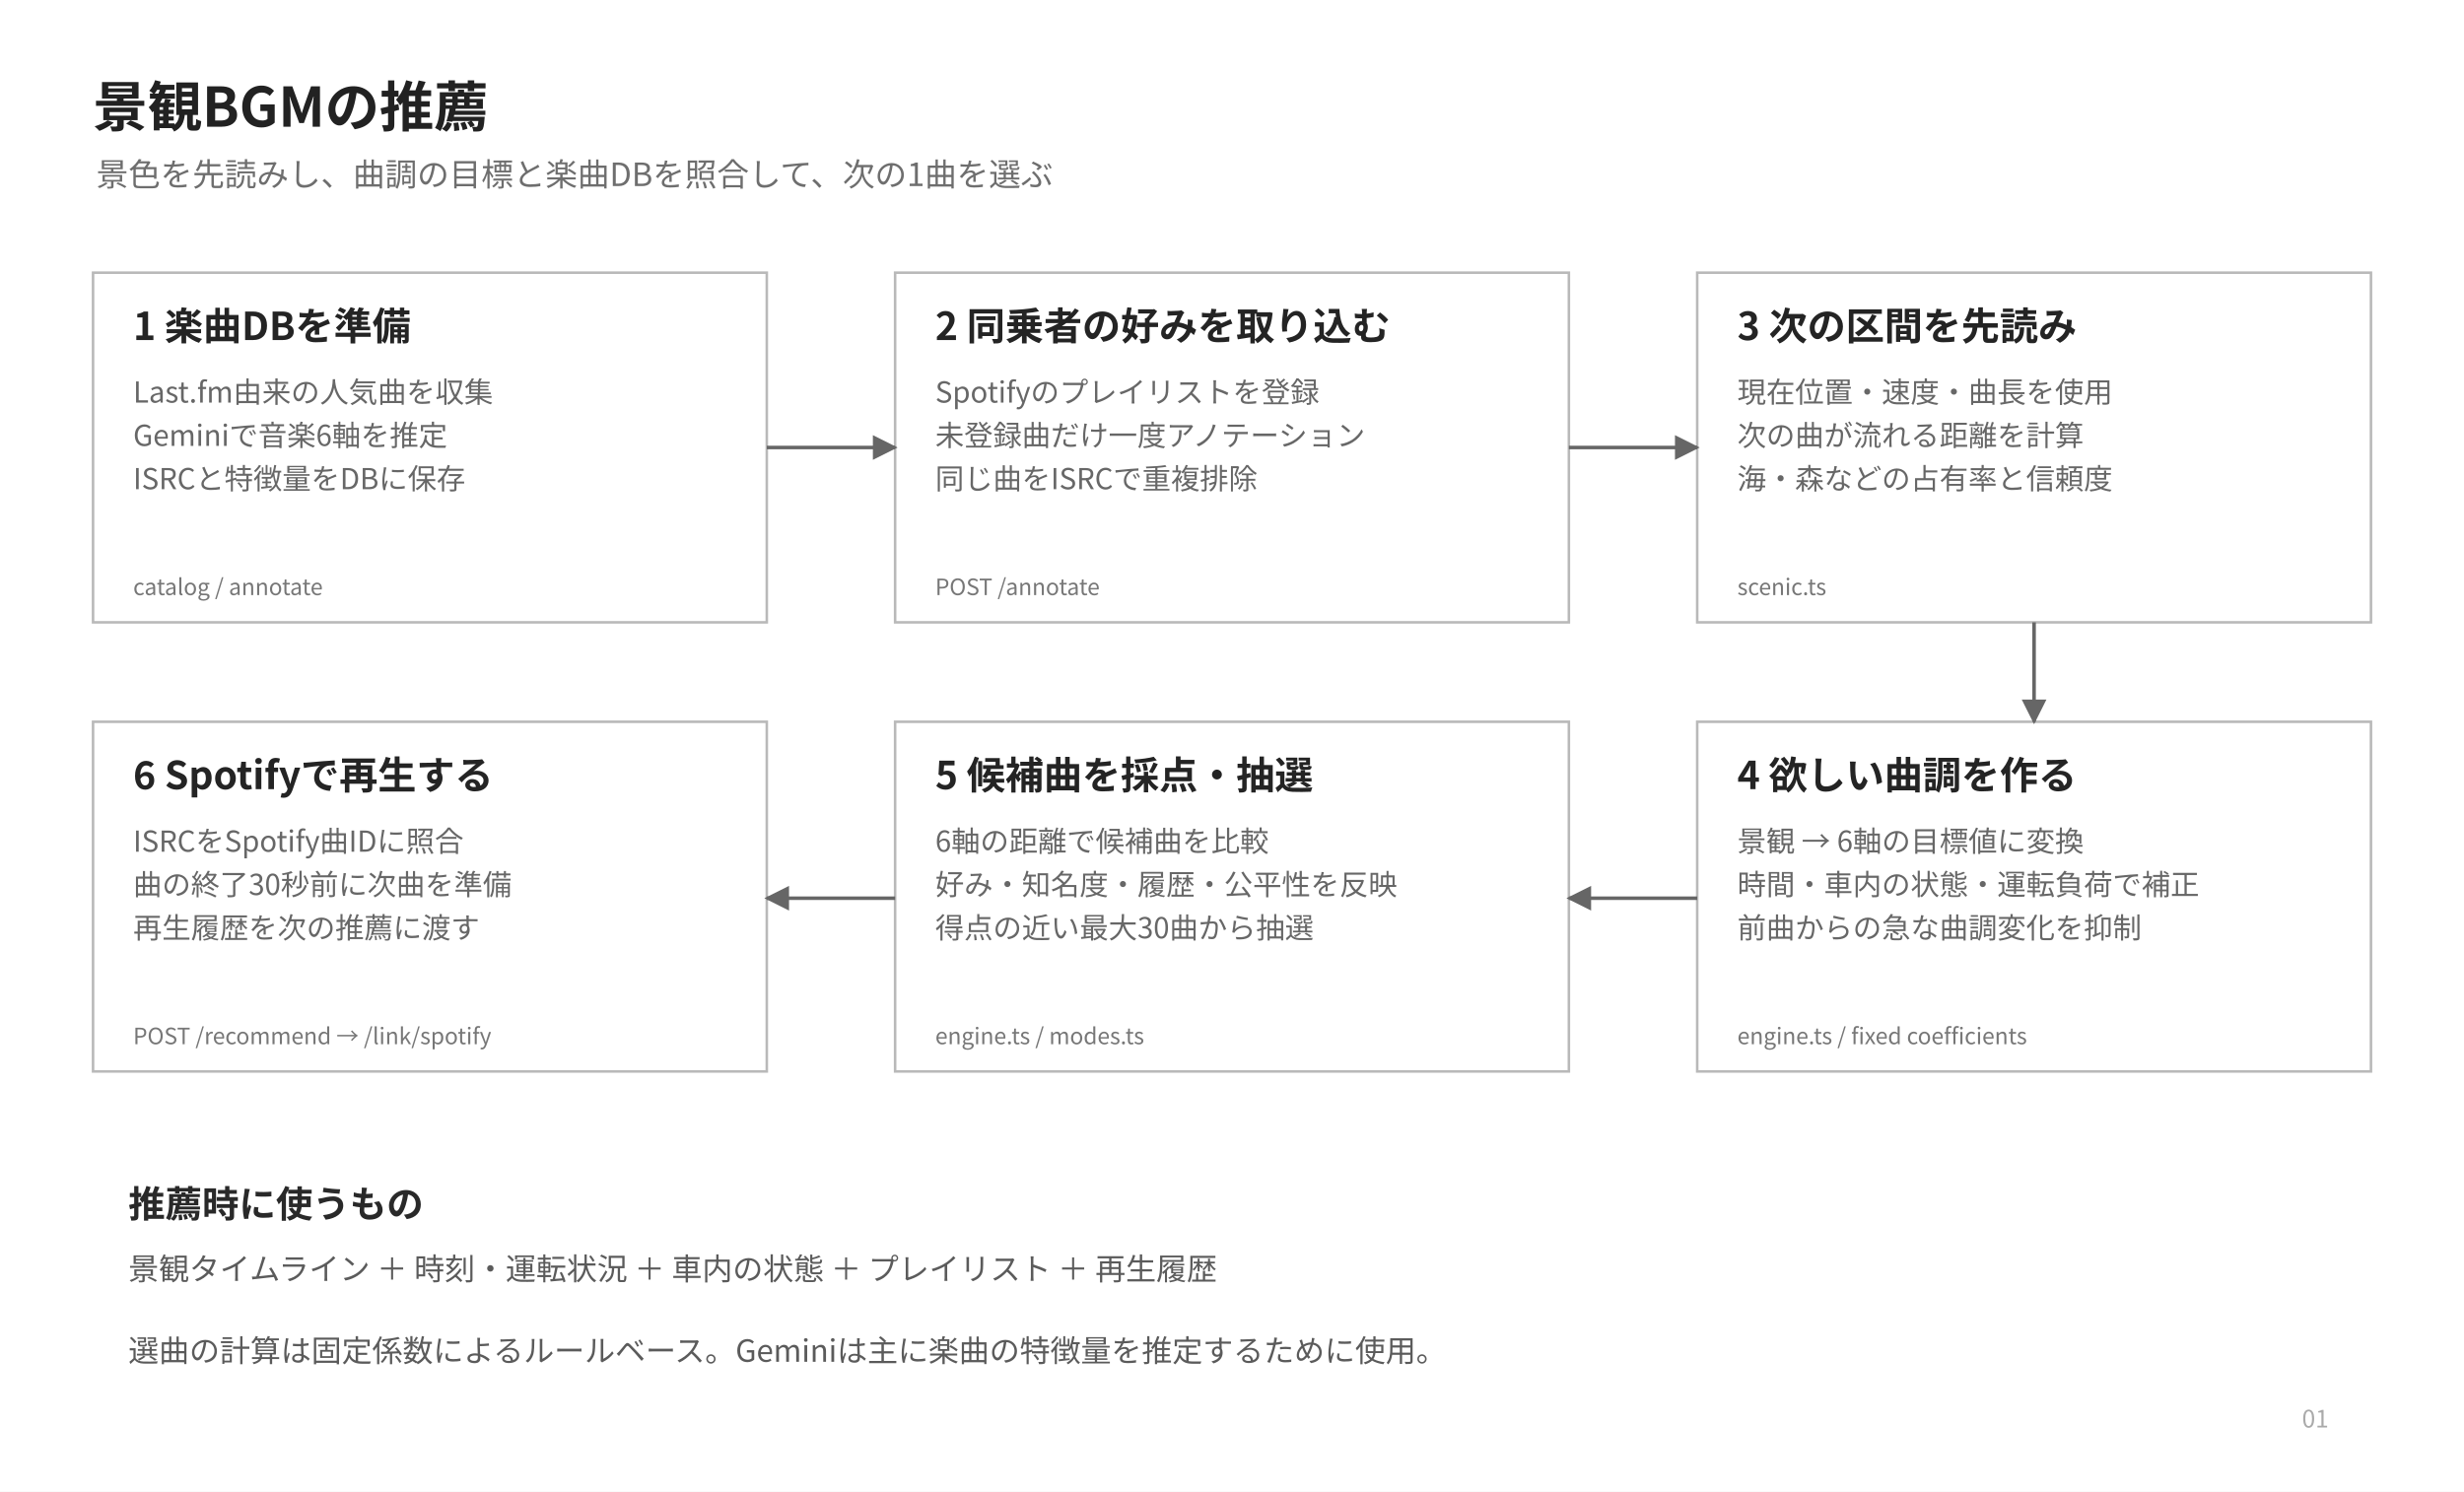
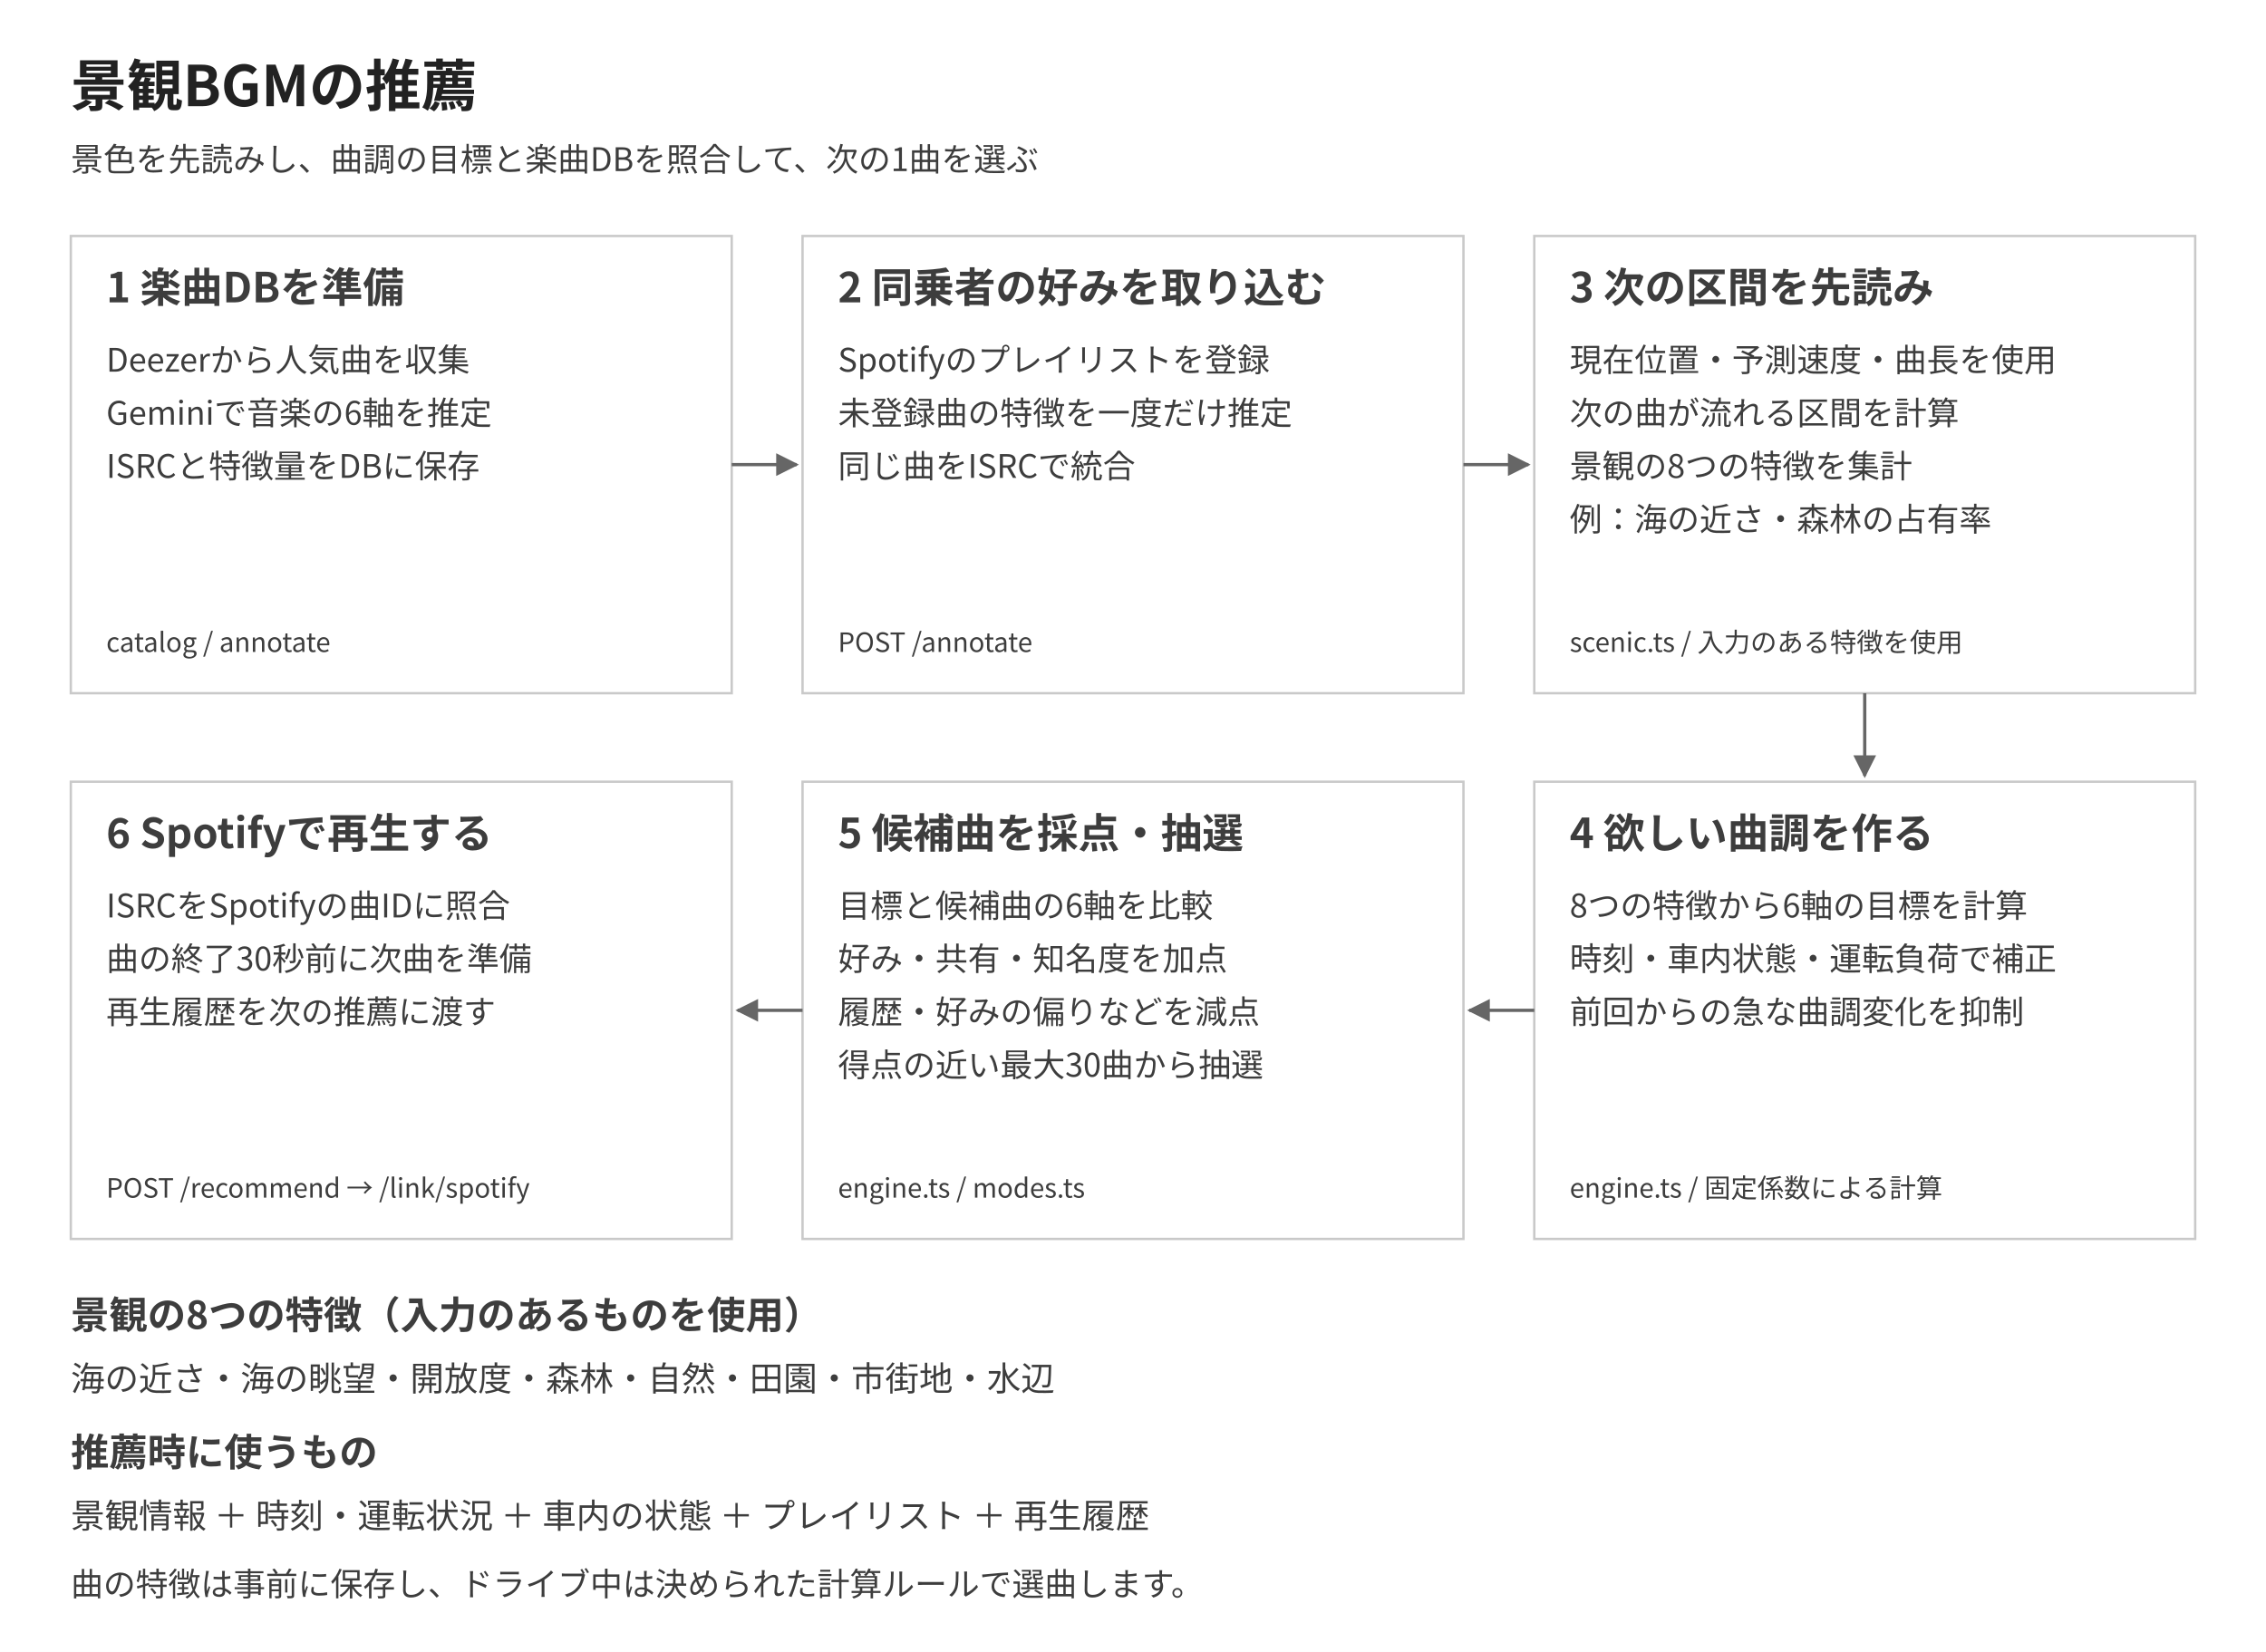
- <svg xmlns="http://www.w3.org/2000/svg" width="1536" height="930" viewBox="0 0 1536 930" role="img" aria-label="景観BGMの推薦フロー">
-   <rect width="100%" height="100%" fill="white" />
+ <svg xmlns="http://www.w3.org/2000/svg" width="1536" height="1120" viewBox="0 0 1536 1120" role="img" aria-labelledby="title desc">
+   <rect width="1536" height="1120" fill="white" />
  <defs>
-     <marker id="arrow" viewBox="0 0 10 10" refX="9" refY="5" markerWidth="7" markerHeight="7" orient="auto-start-reverse">
+     <marker id="arrow" viewBox="0 0 10 10" refX="9" refY="5" markerWidth="7" markerHeight="7" orient="auto">
      <path d="M0 0 L10 5 L0 10z" fill="#666" />
    </marker>
  </defs>
-   <text x="58" y="79" font-family="Noto Sans CJK JP, Noto Sans JP, sans-serif" font-size="34" font-weight="700" fill="#222">景観BGMの推薦</text>
-   <text x="60" y="116" font-family="Noto Sans CJK JP, Noto Sans JP, sans-serif" font-size="20" font-weight="400" fill="#6e6e6e">景色を先読みし、曲調の目標と楽曲DBを照合して、次の1曲を選ぶ</text>
-   <rect x="58" y="170" width="420" height="218" fill="white" stroke="#b9b9b9" stroke-width="1.6" />
-   <text x="83" y="212" font-family="Noto Sans CJK JP, Noto Sans JP, sans-serif" font-size="24" font-weight="700" fill="#242424">1  楽曲DBを準備</text>
-   <text x="83" y="251" font-family="Noto Sans CJK JP, Noto Sans JP, sans-serif" font-size="18" font-weight="400" fill="#676767">Last.fm由来の人気曲を収集</text>
-   <text x="83" y="278" font-family="Noto Sans CJK JP, Noto Sans JP, sans-serif" font-size="18" font-weight="400" fill="#676767">Geminiで音楽6軸を推定</text>
-   <text x="83" y="305" font-family="Noto Sans CJK JP, Noto Sans JP, sans-serif" font-size="18" font-weight="400" fill="#676767">ISRCと特徴量をDBに保存</text>
-   <text x="83" y="371" font-family="Noto Sans CJK JP, Noto Sans JP, sans-serif" font-size="14" font-weight="400" fill="#777">catalog / annotate</text>
-   <rect x="558" y="170" width="420" height="218" fill="white" stroke="#b9b9b9" stroke-width="1.6" />
-   <text x="583" y="212" font-family="Noto Sans CJK JP, Noto Sans JP, sans-serif" font-size="24" font-weight="700" fill="#242424">2  同乗者の好みを取り込む</text>
-   <text x="583" y="251" font-family="Noto Sans CJK JP, Noto Sans JP, sans-serif" font-size="18" font-weight="400" fill="#676767">Spotifyのプレイリストを登録</text>
-   <text x="583" y="278" font-family="Noto Sans CJK JP, Noto Sans JP, sans-serif" font-size="18" font-weight="400" fill="#676767">未登録曲だけ一度アノテーション</text>
-   <text x="583" y="305" font-family="Noto Sans CJK JP, Noto Sans JP, sans-serif" font-size="18" font-weight="400" fill="#676767">同じ曲をISRCで重複排除</text>
-   <text x="583" y="371" font-family="Noto Sans CJK JP, Noto Sans JP, sans-serif" font-size="14" font-weight="400" fill="#777">POST /annotate</text>
-   <rect x="1058" y="170" width="420" height="218" fill="white" stroke="#b9b9b9" stroke-width="1.6" />
-   <text x="1083" y="212" font-family="Noto Sans CJK JP, Noto Sans JP, sans-serif" font-size="24" font-weight="700" fill="#242424">3  次の区間を先読み</text>
-   <text x="1083" y="251" font-family="Noto Sans CJK JP, Noto Sans JP, sans-serif" font-size="18" font-weight="400" fill="#676767">現在位置・速度・曲長を使用</text>
-   <text x="1083" y="278" font-family="Noto Sans CJK JP, Noto Sans JP, sans-serif" font-size="18" font-weight="400" fill="#676767">次の曲が流れる距離を計算</text>
-   <text x="1083" y="305" font-family="Noto Sans CJK JP, Noto Sans JP, sans-serif" font-size="18" font-weight="400" fill="#676767">海・森などの占有率と信頼度</text>
-   <text x="1083" y="371" font-family="Noto Sans CJK JP, Noto Sans JP, sans-serif" font-size="14" font-weight="400" fill="#777">scenic.ts</text>
-   <rect x="1058" y="450" width="420" height="218" fill="white" stroke="#b9b9b9" stroke-width="1.6" />
-   <text x="1083" y="492" font-family="Noto Sans CJK JP, Noto Sans JP, sans-serif" font-size="24" font-weight="700" fill="#242424">4  欲しい曲調を作る</text>
-   <text x="1083" y="531" font-family="Noto Sans CJK JP, Noto Sans JP, sans-serif" font-size="18" font-weight="400" fill="#676767">景観 → 6軸の目標値に変換</text>
-   <text x="1083" y="558" font-family="Noto Sans CJK JP, Noto Sans JP, sans-serif" font-size="18" font-weight="400" fill="#676767">時間・車内の状態・運転負荷で補正</text>
-   <text x="1083" y="585" font-family="Noto Sans CJK JP, Noto Sans JP, sans-serif" font-size="18" font-weight="400" fill="#676767">前曲からの急な曲調変化を抑制</text>
-   <text x="1083" y="651" font-family="Noto Sans CJK JP, Noto Sans JP, sans-serif" font-size="14" font-weight="400" fill="#777">engine.ts / fixed coefficients</text>
-   <rect x="558" y="450" width="420" height="218" fill="white" stroke="#b9b9b9" stroke-width="1.6" />
-   <text x="583" y="492" font-family="Noto Sans CJK JP, Noto Sans JP, sans-serif" font-size="24" font-weight="700" fill="#242424">5  候補曲を採点・抽選</text>
-   <text x="583" y="531" font-family="Noto Sans CJK JP, Noto Sans JP, sans-serif" font-size="18" font-weight="400" fill="#676767">6軸の距離で候補曲を比較</text>
-   <text x="583" y="558" font-family="Noto Sans CJK JP, Noto Sans JP, sans-serif" font-size="18" font-weight="400" fill="#676767">好み・知名度・履歴・公平性を反映</text>
-   <text x="583" y="585" font-family="Noto Sans CJK JP, Noto Sans JP, sans-serif" font-size="18" font-weight="400" fill="#676767">得点の近い最大30曲から抽選</text>
-   <text x="583" y="651" font-family="Noto Sans CJK JP, Noto Sans JP, sans-serif" font-size="14" font-weight="400" fill="#777">engine.ts / modes.ts</text>
-   <rect x="58" y="450" width="420" height="218" fill="white" stroke="#b9b9b9" stroke-width="1.6" />
-   <text x="83" y="492" font-family="Noto Sans CJK JP, Noto Sans JP, sans-serif" font-size="24" font-weight="700" fill="#242424">6  Spotifyで再生する</text>
-   <text x="83" y="531" font-family="Noto Sans CJK JP, Noto Sans JP, sans-serif" font-size="18" font-weight="400" fill="#676767">ISRCをSpotify曲IDに照合</text>
-   <text x="83" y="558" font-family="Noto Sans CJK JP, Noto Sans JP, sans-serif" font-size="18" font-weight="400" fill="#676767">曲の終了30秒前に次曲を準備</text>
-   <text x="83" y="585" font-family="Noto Sans CJK JP, Noto Sans JP, sans-serif" font-size="18" font-weight="400" fill="#676767">再生履歴を次の推薦に渡す</text>
-   <text x="83" y="651" font-family="Noto Sans CJK JP, Noto Sans JP, sans-serif" font-size="14" font-weight="400" fill="#777">POST /recommend → /link/spotify</text>
-   <line x1="478" y1="279" x2="558" y2="279" stroke="#666" stroke-width="2.2" marker-end="url(#arrow)" />
-   <line x1="978" y1="279" x2="1058" y2="279" stroke="#666" stroke-width="2.2" marker-end="url(#arrow)" />
-   <line x1="1268" y1="388" x2="1268" y2="450" stroke="#666" stroke-width="2.2" marker-end="url(#arrow)" />
-   <line x1="1058" y1="560" x2="978" y2="560" stroke="#666" stroke-width="2.2" marker-end="url(#arrow)" />
-   <line x1="558" y1="560" x2="478" y2="560" stroke="#666" stroke-width="2.2" marker-end="url(#arrow)" />
-   <text x="80" y="759" font-family="Noto Sans CJK JP, Noto Sans JP, sans-serif" font-size="23" font-weight="700" fill="#292929">推薦時に使うもの</text>
-   <text x="80" y="798" font-family="Noto Sans CJK JP, Noto Sans JP, sans-serif" font-size="19" font-weight="400" fill="#5b5b5b">景観タイムライン  ＋  時刻・運転状況  ＋  車内の状態  ＋  プレイリスト  ＋  再生履歴</text>
-   <text x="80" y="849" font-family="Noto Sans CJK JP, Noto Sans JP, sans-serif" font-size="19" font-weight="400" fill="#5b5b5b">選曲の計算は固定係数によるルールベース。Geminiは主に楽曲の特徴量を推定するために使用。</text>
-   <text x="1435" y="890" font-family="Noto Sans CJK JP, Noto Sans JP, sans-serif" font-size="15" font-weight="400" fill="#aaa">01</text>
+   <g font-family="'Noto Sans CJK JP', 'Noto Sans JP', 'Yu Gothic', Meiryo, sans-serif">
+     <text x="48" y="72" font-size="38" font-weight="700" fill="#222">景観BGMの推薦</text>
+     <text x="48" y="116" font-size="22" font-weight="400" fill="#3d3d3d">景色を先読みし、曲調の目標と楽曲DBを照合して、次の1曲を選ぶ</text>
+     <rect x="48" y="160" width="448" height="310" fill="white" stroke="#c9c9c9" stroke-width="1.6" />
+     <text x="72" y="205" font-size="28" font-weight="700" fill="#3d3d3d">1 楽曲DBを準備</text>
+     <text x="72" y="252" font-size="22" font-weight="400" fill="#3d3d3d">Deezerから人気曲を収集</text>
+     <text x="72" y="288" font-size="22" font-weight="400" fill="#3d3d3d">Geminiで音楽の6軸を推定</text>
+     <text x="72" y="324" font-size="22" font-weight="400" fill="#3d3d3d">ISRCと特徴量をDBに保存</text>
+     <text x="72" y="442" font-size="18" font-weight="400" fill="#3d3d3d">catalog / annotate</text>
+     <rect x="544" y="160" width="448" height="310" fill="white" stroke="#c9c9c9" stroke-width="1.6" />
+     <text x="568" y="205" font-size="28" font-weight="700" fill="#3d3d3d">2 同乗者の好みを取り込む</text>
+     <text x="568" y="252" font-size="22" font-weight="400" fill="#3d3d3d">Spotifyのプレイリストを登録</text>
+     <text x="568" y="288" font-size="22" font-weight="400" fill="#3d3d3d">未登録曲の特徴を一度だけ推定</text>
+     <text x="568" y="324" font-size="22" font-weight="400" fill="#3d3d3d">同じ曲をISRCで統合</text>
+     <text x="568" y="442" font-size="18" font-weight="400" fill="#3d3d3d">POST /annotate</text>
+     <rect x="1040" y="160" width="448" height="310" fill="white" stroke="#c9c9c9" stroke-width="1.6" />
+     <text x="1064" y="205" font-size="28" font-weight="700" fill="#3d3d3d">3 次の区間を先読み</text>
+     <text x="1064" y="252" font-size="22" font-weight="400" fill="#3d3d3d">現在位置・予測速度・曲長を使用</text>
+     <text x="1064" y="288" font-size="22" font-weight="400" fill="#3d3d3d">次の曲が流れる区間を計算</text>
+     <text x="1064" y="324" font-size="22" font-weight="400" fill="#3d3d3d">景観の8つの特徴を集計</text>
+     <text x="1064" y="360" font-size="22" font-weight="400" fill="#3d3d3d">例：海の近さ・森林の占有率</text>
+     <text x="1064" y="442" font-size="18" font-weight="400" fill="#3d3d3d">scenic.ts / 入力のある特徴を使用</text>
+     <rect x="1040" y="530" width="448" height="310" fill="white" stroke="#c9c9c9" stroke-width="1.6" />
+     <text x="1064" y="575" font-size="28" font-weight="700" fill="#3d3d3d">4 欲しい曲調を作る</text>
+     <text x="1064" y="622" font-size="22" font-weight="400" fill="#3d3d3d">8つの特徴から6軸の目標を計算</text>
+     <text x="1064" y="658" font-size="22" font-weight="400" fill="#3d3d3d">時刻・車内状態・運転負荷で補正</text>
+     <text x="1064" y="694" font-size="22" font-weight="400" fill="#3d3d3d">前回からの急な曲調変化を抑制</text>
+     <text x="1064" y="812" font-size="18" font-weight="400" fill="#3d3d3d">engine.ts / 固定係数による計算</text>
+     <rect x="544" y="530" width="448" height="310" fill="white" stroke="#c9c9c9" stroke-width="1.6" />
+     <text x="568" y="575" font-size="28" font-weight="700" fill="#3d3d3d">5 候補曲を採点・抽選</text>
+     <text x="568" y="622" font-size="22" font-weight="400" fill="#3d3d3d">目標と候補曲の6軸を比較</text>
+     <text x="568" y="658" font-size="22" font-weight="400" fill="#3d3d3d">好み・共有・知名度を加点</text>
+     <text x="568" y="694" font-size="22" font-weight="400" fill="#3d3d3d">履歴・好みの偏りなどを減点</text>
+     <text x="568" y="730" font-size="22" font-weight="400" fill="#3d3d3d">得点の近い最大30曲から抽選</text>
+     <text x="568" y="812" font-size="18" font-weight="400" fill="#3d3d3d">engine.ts / modes.ts</text>
+     <rect x="48" y="530" width="448" height="310" fill="white" stroke="#c9c9c9" stroke-width="1.6" />
+     <text x="72" y="575" font-size="28" font-weight="700" fill="#3d3d3d">6 Spotifyで再生する</text>
+     <text x="72" y="622" font-size="22" font-weight="400" fill="#3d3d3d">ISRCをSpotifyの曲IDに照合</text>
+     <text x="72" y="658" font-size="22" font-weight="400" fill="#3d3d3d">曲の終了30秒前に次曲を準備</text>
+     <text x="72" y="694" font-size="22" font-weight="400" fill="#3d3d3d">再生履歴を次の推薦に渡す</text>
+     <text x="72" y="812" font-size="18" font-weight="400" fill="#3d3d3d">POST /recommend → /link/spotify</text>
+     <line x1="496" y1="315" x2="540" y2="315" stroke="#666" stroke-width="2.2" marker-end="url(#arrow)" />
+     <line x1="992" y1="315" x2="1036" y2="315" stroke="#666" stroke-width="2.2" marker-end="url(#arrow)" />
+     <line x1="1264" y1="470" x2="1264" y2="526" stroke="#666" stroke-width="2.2" marker-end="url(#arrow)" />
+     <line x1="1040" y1="685" x2="996" y2="685" stroke="#666" stroke-width="2.2" marker-end="url(#arrow)" />
+     <line x1="544" y1="685" x2="500" y2="685" stroke="#666" stroke-width="2.2" marker-end="url(#arrow)" />
+     <text x="48" y="901" font-size="26" font-weight="700" fill="#3d3d3d">景観の8つの特徴（入力のあるものを使用）</text>
+     <text x="48" y="943" font-size="23" font-weight="400" fill="#3d3d3d">海の近さ・海の眺望・開放度・森林・自然・田園・市街地・水辺</text>
+     <text x="48" y="994" font-size="26" font-weight="700" fill="#3d3d3d">推薦時に使うもの</text>
+     <text x="48" y="1036" font-size="23" font-weight="400" fill="#3d3d3d">景観情報 ＋ 時刻・運転状況 ＋ 車内の状態 ＋ プレイリスト ＋ 再生履歴</text>
+     <text x="48" y="1082" font-size="22" font-weight="400" fill="#3d3d3d">曲の特徴は事前に保存し、ドライブ中は決められた計算ルールで選曲します。</text>
+   </g>
</svg>
